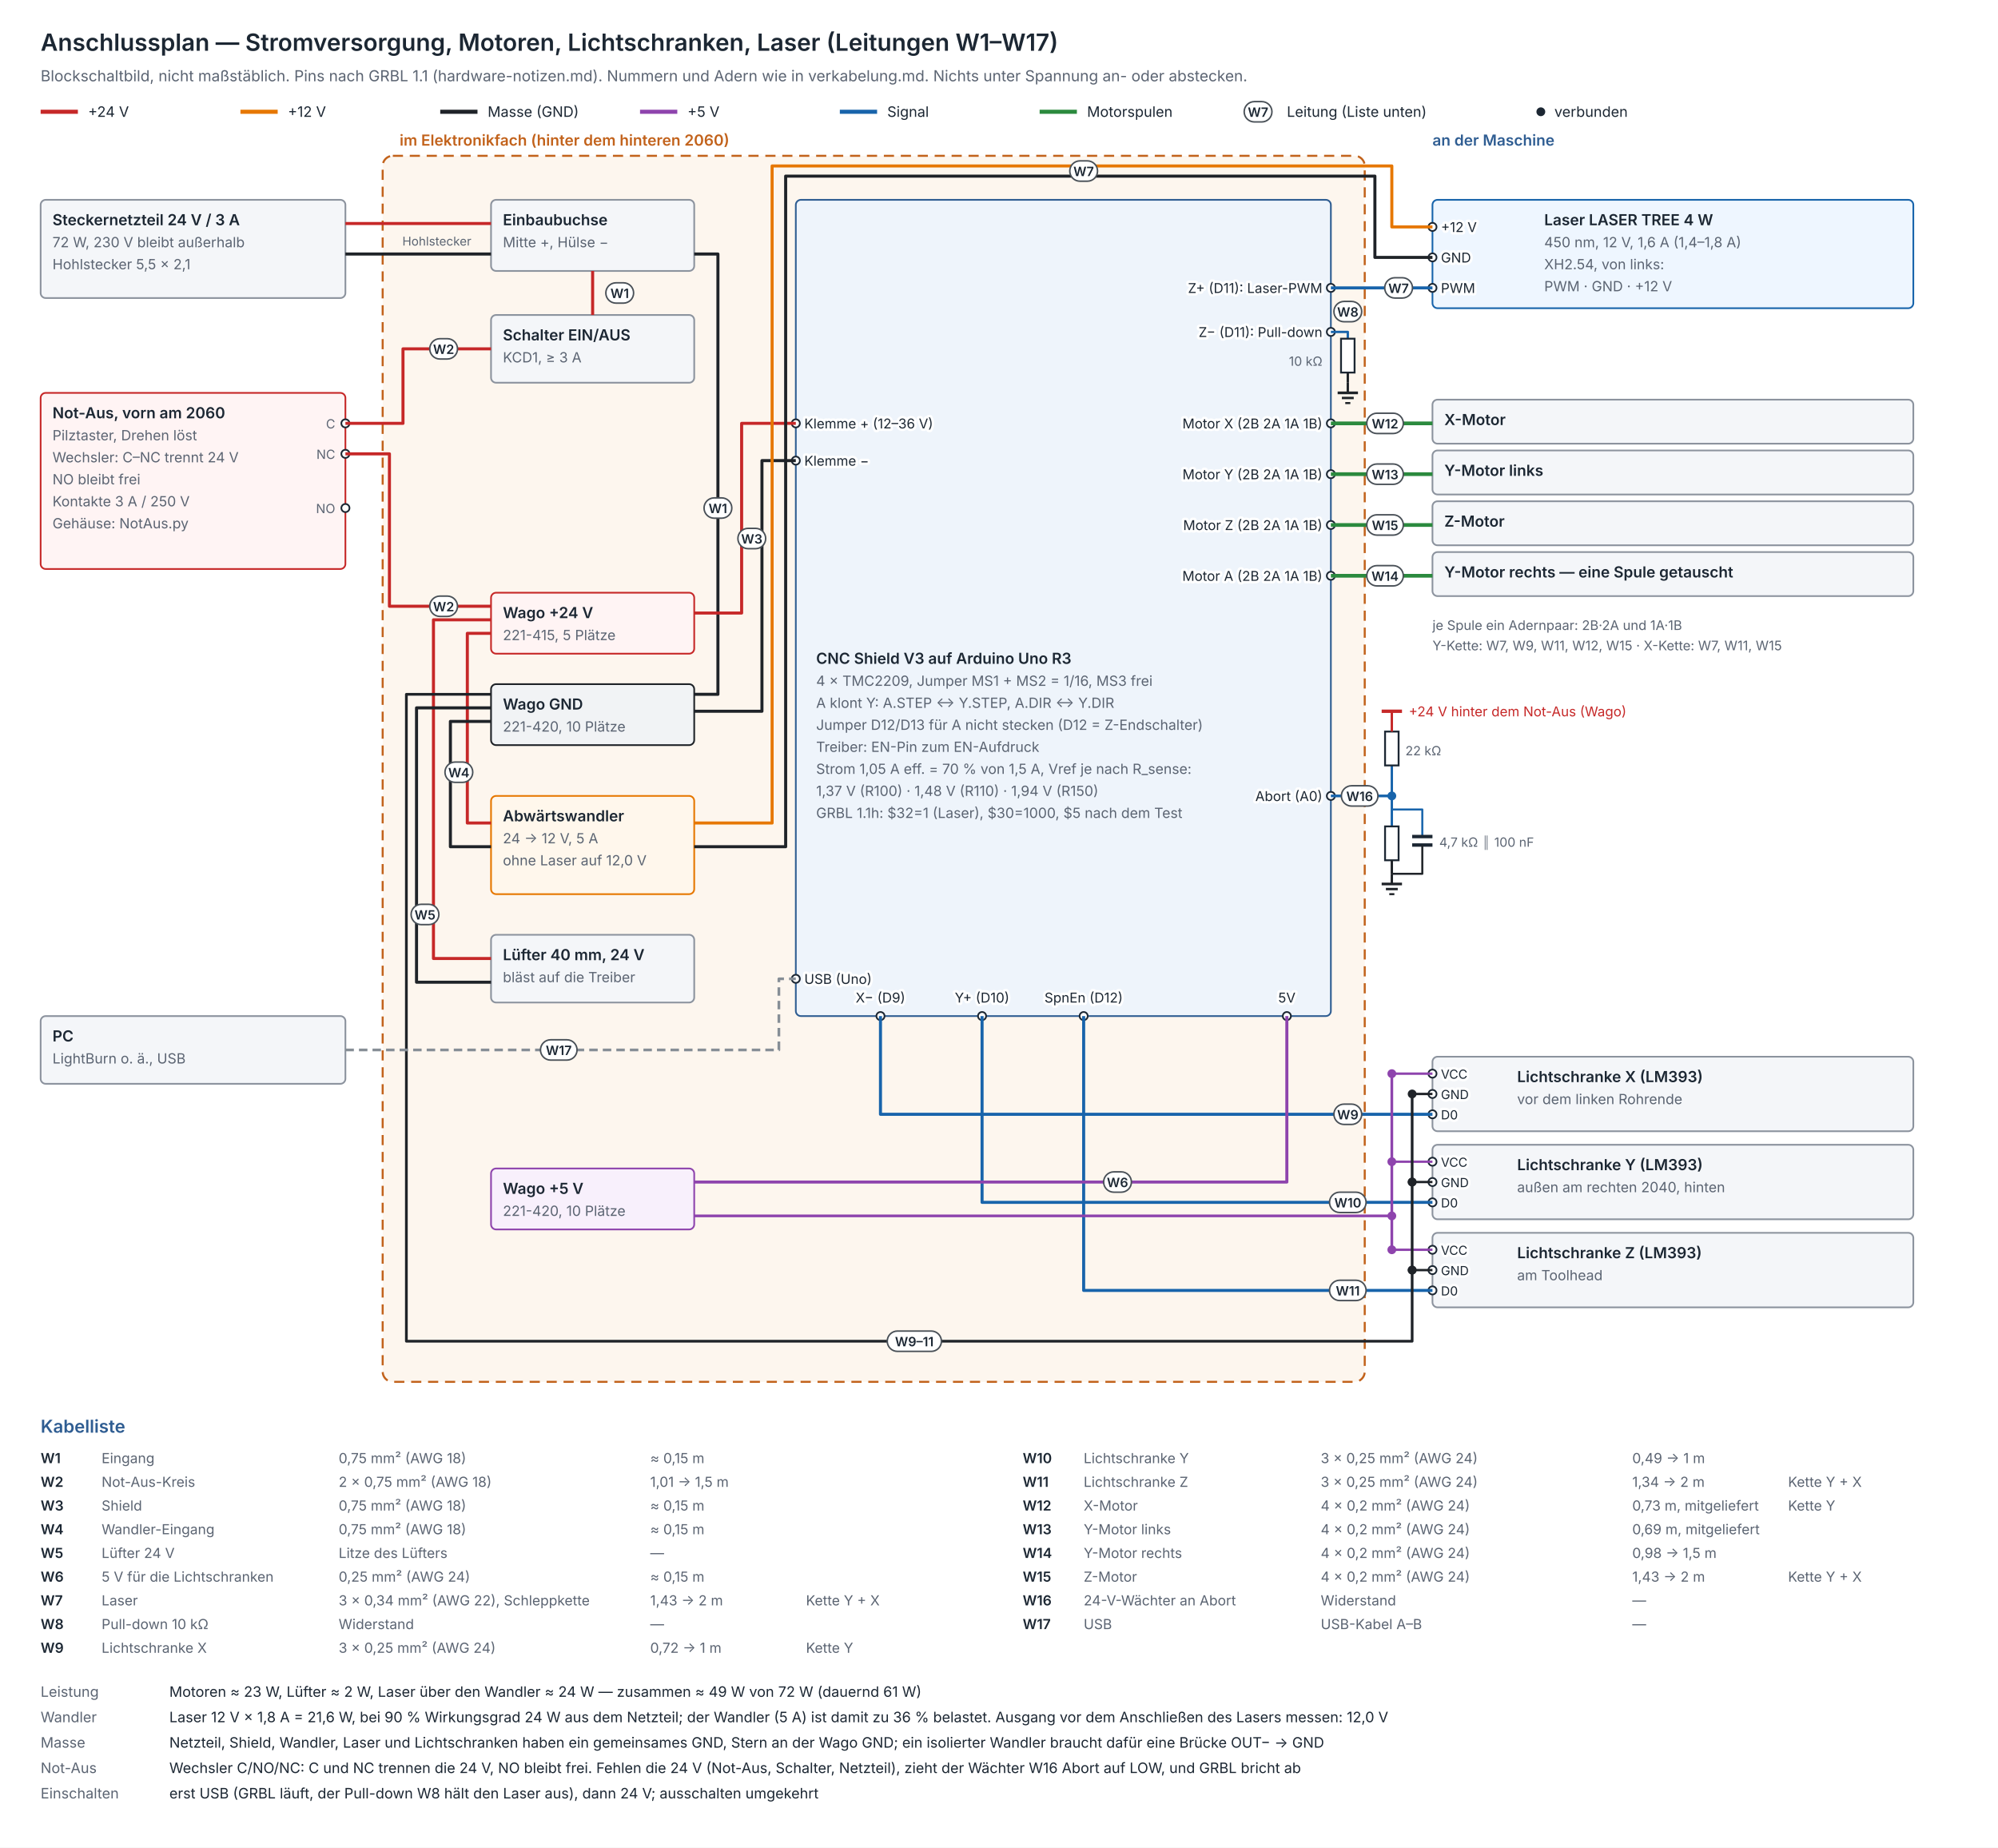
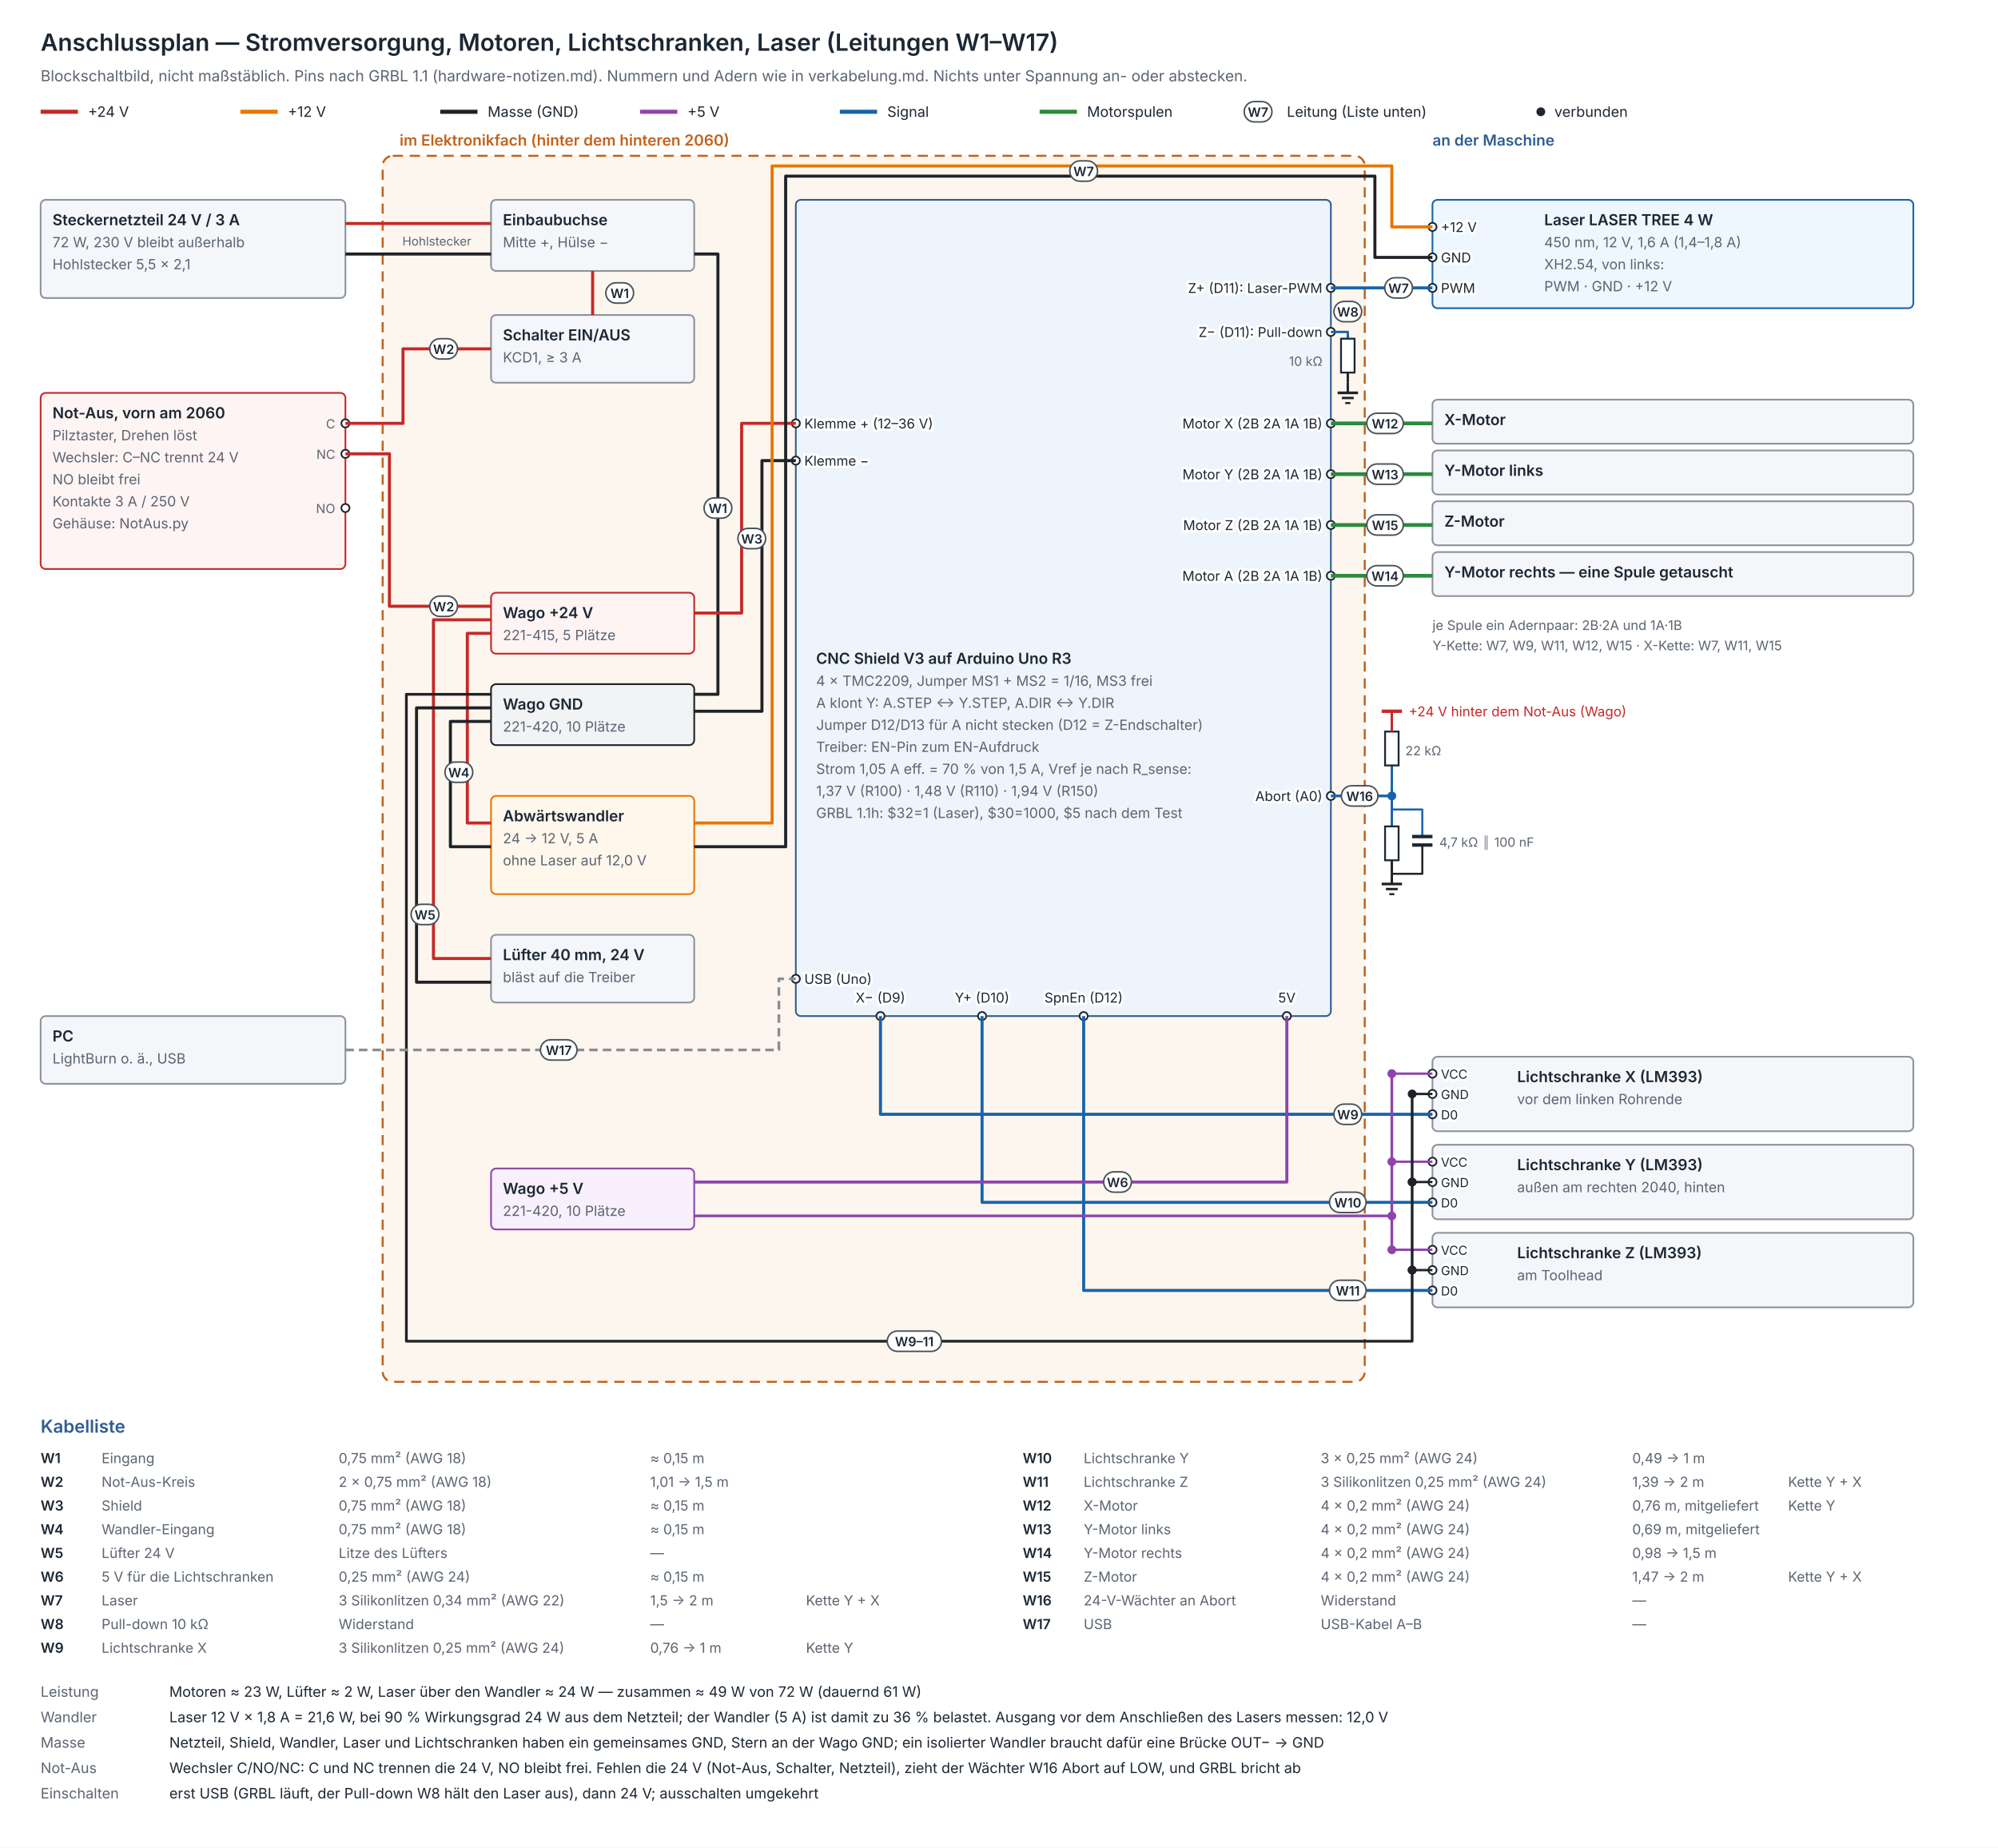
<svg xmlns="http://www.w3.org/2000/svg" width="1180" height="1091" viewBox="0 0 1180 1091" font-family="Inter, Helvetica, Arial, sans-serif">
  <rect width="1180" height="1091" fill="#ffffff" />
  <text x="24.0" y="30.0" font-size="14" fill="#1c2733" text-anchor="start" font-weight="600">Anschlussplan — Stromversorgung, Motoren, Lichtschranken, Laser (Leitungen W1–W17)</text>
  <text x="24.0" y="48.0" font-size="9" fill="#5b6472" text-anchor="start">Blockschaltbild, nicht maßstäblich. Pins nach GRBL 1.1 (hardware-notizen.md). Nummern und Adern wie in verkabelung.md. Nichts unter Spannung an- oder abstecken.</text>
  <polyline points="24.0,66.0 46.0,66.0" fill="none" stroke="#c62828" stroke-width="2.4" stroke-linejoin="round" />
  <text x="52.0" y="69.0" font-size="8.5" fill="#1c2733" text-anchor="start">+24 V</text>
  <polyline points="142.0,66.0 164.0,66.0" fill="none" stroke="#e67700" stroke-width="2.4" stroke-linejoin="round" />
  <text x="170.0" y="69.0" font-size="8.5" fill="#1c2733" text-anchor="start">+12 V</text>
  <polyline points="260.0,66.0 282.0,66.0" fill="none" stroke="#1f2328" stroke-width="2.4" stroke-linejoin="round" />
  <text x="288.0" y="69.0" font-size="8.5" fill="#1c2733" text-anchor="start">Masse (GND)</text>
  <polyline points="378.0,66.0 400.0,66.0" fill="none" stroke="#8e44ad" stroke-width="2.4" stroke-linejoin="round" />
  <text x="406.0" y="69.0" font-size="8.5" fill="#1c2733" text-anchor="start">+5 V</text>
  <polyline points="496.0,66.0 518.0,66.0" fill="none" stroke="#1864ab" stroke-width="2.4" stroke-linejoin="round" />
  <text x="524.0" y="69.0" font-size="8.5" fill="#1c2733" text-anchor="start">Signal</text>
  <polyline points="614.0,66.0 636.0,66.0" fill="none" stroke="#2b8a3e" stroke-width="2.4" stroke-linejoin="round" />
  <text x="642.0" y="69.0" font-size="8.5" fill="#1c2733" text-anchor="start">Motorspulen</text>
  <rect x="734.8" y="60.0" width="16.4" height="12" rx="6" fill="#ffffff" stroke="#495057" stroke-width="0.9" />
  <text x="743.0" y="69.0" font-size="7.6" fill="#1c2733" text-anchor="middle" font-weight="600">W7</text>
  <text x="760.0" y="69.0" font-size="8.5" fill="#1c2733" text-anchor="start">Leitung (Liste unten)</text>
  <circle cx="910.0" cy="66.0" r="2.6" fill="#1c2733" />
  <text x="918.0" y="69.0" font-size="8.5" fill="#1c2733" text-anchor="start">verbunden</text>
  <rect x="226" y="92" width="580" height="724" rx="6" fill="#fdf6ee" stroke="#c2621b" stroke-width="1.2" stroke-dasharray="6 4" />
  <text x="236.0" y="86.0" font-size="9" fill="#c2621b" text-anchor="start" font-weight="600">im Elektronikfach (hinter dem hinteren 2060)</text>
  <text x="846.0" y="86.0" font-size="9" fill="#2f5d92" text-anchor="start" font-weight="600">an der Maschine</text>
  <rect x="24.0" y="118.0" width="180.0" height="58.0" rx="3" fill="#f4f6f9" stroke="#8c939e" stroke-width="1" />
  <text x="31.0" y="133.0" font-size="9.0" fill="#1c2733" text-anchor="start" font-weight="600">Steckernetzteil 24 V / 3 A</text>
  <text x="31.0" y="146.0" font-size="8.3" fill="#5b6472" text-anchor="start">72 W, 230 V bleibt außerhalb</text>
  <text x="31.0" y="159.0" font-size="8.3" fill="#5b6472" text-anchor="start">Hohlstecker 5,5 × 2,1</text>
  <rect x="290.0" y="118.0" width="120.0" height="42.0" rx="3" fill="#f4f6f9" stroke="#8c939e" stroke-width="1" />
  <text x="297.0" y="133.0" font-size="9.0" fill="#1c2733" text-anchor="start" font-weight="600">Einbaubuchse</text>
  <text x="297.0" y="146.0" font-size="8.3" fill="#5b6472" text-anchor="start">Mitte +, Hülse −</text>
  <rect x="290.0" y="186.0" width="120.0" height="40.0" rx="3" fill="#f4f6f9" stroke="#8c939e" stroke-width="1" />
  <text x="297.0" y="201.0" font-size="9.0" fill="#1c2733" text-anchor="start" font-weight="600">Schalter EIN/AUS</text>
  <text x="297.0" y="214.0" font-size="8.3" fill="#5b6472" text-anchor="start">KCD1, ≥ 3 A</text>
  <rect x="24.0" y="232.0" width="180.0" height="104.0" rx="3" fill="#fff4f4" stroke="#c62828" stroke-width="1" />
  <text x="31.0" y="247.0" font-size="9.0" fill="#1c2733" text-anchor="start" font-weight="600">Not-Aus, vorn am 2060</text>
  <text x="31.0" y="260.0" font-size="8.3" fill="#5b6472" text-anchor="start">Pilztaster, Drehen löst</text>
  <text x="31.0" y="273.0" font-size="8.3" fill="#5b6472" text-anchor="start">Wechsler: C–NC trennt 24 V</text>
  <text x="31.0" y="286.0" font-size="8.3" fill="#5b6472" text-anchor="start">NO bleibt frei</text>
  <text x="31.0" y="299.0" font-size="8.3" fill="#5b6472" text-anchor="start">Kontakte 3 A / 250 V</text>
  <text x="31.0" y="312.0" font-size="8.3" fill="#5b6472" text-anchor="start">Gehäuse: NotAus.py</text>
  <circle cx="204.0" cy="250.0" r="2.4" fill="#ffffff" stroke="#1c2733" stroke-width="1" />
  <text x="198.0" y="253.0" font-size="7.5" fill="#5b6472" text-anchor="end">C</text>
  <circle cx="204.0" cy="268.0" r="2.4" fill="#ffffff" stroke="#1c2733" stroke-width="1" />
  <text x="198.0" y="271.0" font-size="7.5" fill="#5b6472" text-anchor="end">NC</text>
  <circle cx="204.0" cy="300.0" r="2.4" fill="#ffffff" stroke="#1c2733" stroke-width="1" />
  <text x="198.0" y="303.0" font-size="7.5" fill="#5b6472" text-anchor="end">NO</text>
  <polyline points="204.0,132.0 290.0,132.0" fill="none" stroke="#c62828" stroke-width="1.8" stroke-linejoin="round" />
  <polyline points="204.0,150.0 290.0,150.0" fill="none" stroke="#1f2328" stroke-width="1.8" stroke-linejoin="round" />
  <text x="258.0" y="145.0" font-size="7.2" fill="#5b6472" text-anchor="middle">Hohlstecker</text>
  <polyline points="350.0,160.0 350.0,186.0" fill="none" stroke="#c62828" stroke-width="1.8" stroke-linejoin="round" />
  <polyline points="410.0,150.0 424.0,150.0 424.0,410.0 410.0,410.0" fill="none" stroke="#1f2328" stroke-width="1.8" stroke-linejoin="round" />
  <rect x="357.8" y="167.0" width="16.4" height="12" rx="6" fill="#ffffff" stroke="#495057" stroke-width="0.9" />
  <text x="366.0" y="176.0" font-size="7.6" fill="#1c2733" text-anchor="middle" font-weight="600">W1</text>
  <rect x="415.8" y="294.0" width="16.4" height="12" rx="6" fill="#ffffff" stroke="#495057" stroke-width="0.9" />
  <text x="424.0" y="303.0" font-size="7.6" fill="#1c2733" text-anchor="middle" font-weight="600">W1</text>
  <polyline points="290.0,206.0 238.0,206.0 238.0,250.0 204.0,250.0" fill="none" stroke="#c62828" stroke-width="1.8" stroke-linejoin="round" />
  <polyline points="204.0,268.0 230.0,268.0 230.0,358.0 290.0,358.0" fill="none" stroke="#c62828" stroke-width="1.8" stroke-linejoin="round" />
  <rect x="253.8" y="200.0" width="16.4" height="12" rx="6" fill="#ffffff" stroke="#495057" stroke-width="0.9" />
  <text x="262.0" y="209.0" font-size="7.6" fill="#1c2733" text-anchor="middle" font-weight="600">W2</text>
  <rect x="253.8" y="352.0" width="16.4" height="12" rx="6" fill="#ffffff" stroke="#495057" stroke-width="0.9" />
  <text x="262.0" y="361.0" font-size="7.6" fill="#1c2733" text-anchor="middle" font-weight="600">W2</text>
  <rect x="290.0" y="350.0" width="120.0" height="36.0" rx="3" fill="#fff4f4" stroke="#c62828" stroke-width="1" />
  <text x="297.0" y="365.0" font-size="9.0" fill="#1c2733" text-anchor="start" font-weight="600">Wago +24 V</text>
  <text x="297.0" y="378.0" font-size="8.3" fill="#5b6472" text-anchor="start">221-415, 5 Plätze</text>
  <rect x="290.0" y="404.0" width="120.0" height="36.0" rx="3" fill="#f1f3f5" stroke="#1f2328" stroke-width="1" />
  <text x="297.0" y="419.0" font-size="9.0" fill="#1c2733" text-anchor="start" font-weight="600">Wago GND</text>
  <text x="297.0" y="432.0" font-size="8.3" fill="#5b6472" text-anchor="start">221-420, 10 Plätze</text>
  <rect x="290.0" y="470.0" width="120.0" height="58.0" rx="3" fill="#fff7ec" stroke="#e67700" stroke-width="1" />
  <text x="297.0" y="485.0" font-size="9.0" fill="#1c2733" text-anchor="start" font-weight="600">Abwärtswandler</text>
  <text x="297.0" y="498.0" font-size="8.3" fill="#5b6472" text-anchor="start">24 → 12 V, 5 A</text>
  <text x="297.0" y="511.0" font-size="8.3" fill="#5b6472" text-anchor="start">ohne Laser auf 12,0 V</text>
  <rect x="290.0" y="552.0" width="120.0" height="40.0" rx="3" fill="#f4f6f9" stroke="#8c939e" stroke-width="1" />
  <text x="297.0" y="567.0" font-size="9.0" fill="#1c2733" text-anchor="start" font-weight="600">Lüfter 40 mm, 24 V</text>
  <text x="297.0" y="580.0" font-size="8.3" fill="#5b6472" text-anchor="start">bläst auf die Treiber</text>
  <rect x="290.0" y="690.0" width="120.0" height="36.0" rx="3" fill="#f8f0fc" stroke="#8e44ad" stroke-width="1" />
  <text x="297.0" y="705.0" font-size="9.0" fill="#1c2733" text-anchor="start" font-weight="600">Wago +5 V</text>
  <text x="297.0" y="718.0" font-size="8.3" fill="#5b6472" text-anchor="start">221-420, 10 Plätze</text>
  <polyline points="290.0,374.0 276.0,374.0 276.0,486.0 290.0,486.0" fill="none" stroke="#c62828" stroke-width="1.8" stroke-linejoin="round" />
  <polyline points="290.0,426.0 266.0,426.0 266.0,500.0 290.0,500.0" fill="none" stroke="#1f2328" stroke-width="1.8" stroke-linejoin="round" />
  <polyline points="290.0,366.0 256.0,366.0 256.0,566.0 290.0,566.0" fill="none" stroke="#c62828" stroke-width="1.8" stroke-linejoin="round" />
  <polyline points="290.0,418.0 246.0,418.0 246.0,580.0 290.0,580.0" fill="none" stroke="#1f2328" stroke-width="1.8" stroke-linejoin="round" />
  <rect x="262.8" y="450.0" width="16.4" height="12" rx="6" fill="#ffffff" stroke="#495057" stroke-width="0.9" />
  <text x="271.0" y="459.0" font-size="7.6" fill="#1c2733" text-anchor="middle" font-weight="600">W4</text>
  <rect x="242.8" y="534.0" width="16.4" height="12" rx="6" fill="#ffffff" stroke="#495057" stroke-width="0.9" />
  <text x="251.0" y="543.0" font-size="7.6" fill="#1c2733" text-anchor="middle" font-weight="600">W5</text>
  <rect x="470.0" y="118.0" width="316.0" height="482.0" rx="3" fill="#eef4fb" stroke="#2f5d92" stroke-width="1" />
  <text x="482.0" y="392.0" font-size="9.0" fill="#1c2733" text-anchor="start" font-weight="600">CNC Shield V3 auf Arduino Uno R3</text>
  <text x="482.0" y="405.0" font-size="8.3" fill="#5b6472" text-anchor="start">4 × TMC2209, Jumper MS1 + MS2 = 1/16, MS3 frei</text>
  <text x="482.0" y="418.0" font-size="8.3" fill="#5b6472" text-anchor="start">A klont Y: A.STEP ↔ Y.STEP, A.DIR ↔ Y.DIR</text>
  <text x="482.0" y="431.0" font-size="8.3" fill="#5b6472" text-anchor="start">Jumper D12/D13 für A nicht stecken (D12 = Z-Endschalter)</text>
  <text x="482.0" y="444.0" font-size="8.3" fill="#5b6472" text-anchor="start">Treiber: EN-Pin zum EN-Aufdruck</text>
  <text x="482.0" y="457.0" font-size="8.3" fill="#5b6472" text-anchor="start">Strom 1,05 A eff. = 70 % von 1,5 A, Vref je nach R_sense:</text>
  <text x="482.0" y="470.0" font-size="8.3" fill="#5b6472" text-anchor="start">1,37 V (R100) · 1,48 V (R110) · 1,94 V (R150)</text>
  <text x="482.0" y="483.0" font-size="8.3" fill="#5b6472" text-anchor="start">GRBL 1.1h: $32=1 (Laser), $30=1000, $5 nach dem Test</text>
  <circle cx="470.0" cy="250.0" r="2.4" fill="#ffffff" stroke="#1c2733" stroke-width="1" />
  <text x="475.0" y="253.0" font-size="8.0" fill="#1c2733" text-anchor="start" stroke="#ffffff" stroke-width="3" stroke-linejoin="round" paint-order="stroke">Klemme + (12–36 V)</text>
  <circle cx="470.0" cy="272.0" r="2.4" fill="#ffffff" stroke="#1c2733" stroke-width="1" />
  <text x="475.0" y="275.0" font-size="8.0" fill="#1c2733" text-anchor="start" stroke="#ffffff" stroke-width="3" stroke-linejoin="round" paint-order="stroke">Klemme −</text>
  <polyline points="410.0,362.0 438.0,362.0 438.0,250.0 470.0,250.0" fill="none" stroke="#c62828" stroke-width="1.8" stroke-linejoin="round" />
  <polyline points="410.0,420.0 450.0,420.0 450.0,272.0 470.0,272.0" fill="none" stroke="#1f2328" stroke-width="1.8" stroke-linejoin="round" />
  <rect x="435.8" y="312.0" width="16.4" height="12" rx="6" fill="#ffffff" stroke="#495057" stroke-width="0.9" />
  <text x="444.0" y="321.0" font-size="7.6" fill="#1c2733" text-anchor="middle" font-weight="600">W3</text>
  <circle cx="470.0" cy="578.0" r="2.4" fill="#ffffff" stroke="#1c2733" stroke-width="1" />
  <text x="475.0" y="581.0" font-size="8.0" fill="#1c2733" text-anchor="start" stroke="#ffffff" stroke-width="3" stroke-linejoin="round" paint-order="stroke">USB (Uno)</text>
  <circle cx="786.0" cy="170.0" r="2.4" fill="#ffffff" stroke="#1c2733" stroke-width="1" />
  <text x="781.0" y="173.0" font-size="8.0" fill="#1c2733" text-anchor="end" stroke="#ffffff" stroke-width="3" stroke-linejoin="round" paint-order="stroke">Z+ (D11): Laser-PWM</text>
  <circle cx="786.0" cy="196.0" r="2.4" fill="#ffffff" stroke="#1c2733" stroke-width="1" />
  <text x="781.0" y="199.0" font-size="8.0" fill="#1c2733" text-anchor="end" stroke="#ffffff" stroke-width="3" stroke-linejoin="round" paint-order="stroke">Z− (D11): Pull-down</text>
  <circle cx="786.0" cy="250.0" r="2.4" fill="#ffffff" stroke="#1c2733" stroke-width="1" />
  <text x="781.0" y="253.0" font-size="8.0" fill="#1c2733" text-anchor="end" stroke="#ffffff" stroke-width="3" stroke-linejoin="round" paint-order="stroke">Motor X (2B 2A 1A 1B)</text>
  <circle cx="786.0" cy="280.0" r="2.4" fill="#ffffff" stroke="#1c2733" stroke-width="1" />
  <text x="781.0" y="283.0" font-size="8.0" fill="#1c2733" text-anchor="end" stroke="#ffffff" stroke-width="3" stroke-linejoin="round" paint-order="stroke">Motor Y (2B 2A 1A 1B)</text>
  <circle cx="786.0" cy="310.0" r="2.4" fill="#ffffff" stroke="#1c2733" stroke-width="1" />
  <text x="781.0" y="313.0" font-size="8.0" fill="#1c2733" text-anchor="end" stroke="#ffffff" stroke-width="3" stroke-linejoin="round" paint-order="stroke">Motor Z (2B 2A 1A 1B)</text>
  <circle cx="786.0" cy="340.0" r="2.4" fill="#ffffff" stroke="#1c2733" stroke-width="1" />
  <text x="781.0" y="343.0" font-size="8.0" fill="#1c2733" text-anchor="end" stroke="#ffffff" stroke-width="3" stroke-linejoin="round" paint-order="stroke">Motor A (2B 2A 1A 1B)</text>
  <circle cx="520.0" cy="600.0" r="2.4" fill="#ffffff" stroke="#1c2733" stroke-width="1" />
  <text x="520.0" y="592.0" font-size="8.0" fill="#1c2733" text-anchor="middle" stroke="#ffffff" stroke-width="3" stroke-linejoin="round" paint-order="stroke">X− (D9)</text>
  <circle cx="580.0" cy="600.0" r="2.4" fill="#ffffff" stroke="#1c2733" stroke-width="1" />
  <text x="580.0" y="592.0" font-size="8.0" fill="#1c2733" text-anchor="middle" stroke="#ffffff" stroke-width="3" stroke-linejoin="round" paint-order="stroke">Y+ (D10)</text>
  <circle cx="640.0" cy="600.0" r="2.4" fill="#ffffff" stroke="#1c2733" stroke-width="1" />
  <text x="640.0" y="592.0" font-size="8.0" fill="#1c2733" text-anchor="middle" stroke="#ffffff" stroke-width="3" stroke-linejoin="round" paint-order="stroke">SpnEn (D12)</text>
  <circle cx="760.0" cy="600.0" r="2.4" fill="#ffffff" stroke="#1c2733" stroke-width="1" />
  <text x="760.0" y="592.0" font-size="8.0" fill="#1c2733" text-anchor="middle" stroke="#ffffff" stroke-width="3" stroke-linejoin="round" paint-order="stroke">5V</text>
  <rect x="846.0" y="118.0" width="284.0" height="64.0" rx="3" fill="#eef6ff" stroke="#1864ab" stroke-width="1" />
  <text x="912.0" y="133.0" font-size="9.0" fill="#1c2733" text-anchor="start" font-weight="600">Laser LASER TREE 4 W</text>
  <text x="912.0" y="146.0" font-size="8.3" fill="#5b6472" text-anchor="start">450 nm, 12 V, 1,6 A (1,4–1,8 A)</text>
  <text x="912.0" y="159.0" font-size="8.3" fill="#5b6472" text-anchor="start">XH2.54, von links:</text>
  <text x="912.0" y="172.0" font-size="8.3" fill="#5b6472" text-anchor="start">PWM · GND · +12 V</text>
  <circle cx="846.0" cy="134.0" r="2.4" fill="#ffffff" stroke="#1c2733" stroke-width="1" />
  <text x="851.0" y="137.0" font-size="8.0" fill="#1c2733" text-anchor="start" stroke="#ffffff" stroke-width="3" stroke-linejoin="round" paint-order="stroke">+12 V</text>
  <circle cx="846.0" cy="152.0" r="2.4" fill="#ffffff" stroke="#1c2733" stroke-width="1" />
  <text x="851.0" y="155.0" font-size="8.0" fill="#1c2733" text-anchor="start" stroke="#ffffff" stroke-width="3" stroke-linejoin="round" paint-order="stroke">GND</text>
  <circle cx="846.0" cy="170.0" r="2.4" fill="#ffffff" stroke="#1c2733" stroke-width="1" />
  <text x="851.0" y="173.0" font-size="8.0" fill="#1c2733" text-anchor="start" stroke="#ffffff" stroke-width="3" stroke-linejoin="round" paint-order="stroke">PWM</text>
  <polyline points="410.0,486.0 456.0,486.0 456.0,98.0 822.0,98.0 822.0,134.0 846.0,134.0" fill="none" stroke="#e67700" stroke-width="1.8" stroke-linejoin="round" />
  <polyline points="410.0,500.0 464.0,500.0 464.0,104.0 812.0,104.0 812.0,152.0 846.0,152.0" fill="none" stroke="#1f2328" stroke-width="1.8" stroke-linejoin="round" />
  <polyline points="786.0,170.0 846.0,170.0" fill="none" stroke="#1864ab" stroke-width="1.8" stroke-linejoin="round" />
  <rect x="631.8" y="95.0" width="16.4" height="12" rx="6" fill="#ffffff" stroke="#495057" stroke-width="0.9" />
  <text x="640.0" y="104.0" font-size="7.6" fill="#1c2733" text-anchor="middle" font-weight="600">W7</text>
  <rect x="817.8" y="164.0" width="16.4" height="12" rx="6" fill="#ffffff" stroke="#495057" stroke-width="0.9" />
  <text x="826.0" y="173.0" font-size="7.6" fill="#1c2733" text-anchor="middle" font-weight="600">W7</text>
  <polyline points="786.0,196.0 796.0,196.0 796.0,200.0" fill="none" stroke="#1864ab" stroke-width="1.4" stroke-linejoin="round" />
  <rect x="792" y="200" width="8" height="20" fill="#ffffff" stroke="#1c2733" stroke-width="1.1" />
  <polyline points="796.0,220.0 796.0,226.0" fill="none" stroke="#1f2328" stroke-width="1.4" stroke-linejoin="round" />
  <polyline points="796.0,226.0 796.0,232.0" fill="none" stroke="#1f2328" stroke-width="1.4" stroke-linejoin="round" />
  <polyline points="790.0,232.0 802.0,232.0" fill="none" stroke="#1f2328" stroke-width="1.6" stroke-linejoin="round" />
  <polyline points="792.5,235.0 799.5,235.0" fill="none" stroke="#1f2328" stroke-width="1.4" stroke-linejoin="round" />
  <polyline points="794.5,238.0 797.5,238.0" fill="none" stroke="#1f2328" stroke-width="1.2" stroke-linejoin="round" />
  <text x="781.0" y="216.0" font-size="7.5" fill="#5b6472" text-anchor="end">10 kΩ</text>
  <rect x="787.8" y="178.0" width="16.4" height="12" rx="6" fill="#ffffff" stroke="#495057" stroke-width="0.9" />
  <text x="796.0" y="187.0" font-size="7.6" fill="#1c2733" text-anchor="middle" font-weight="600">W8</text>
  <rect x="846.0" y="236.0" width="284.0" height="26.0" rx="3" fill="#f4f6f9" stroke="#8c939e" stroke-width="1" />
  <text x="853.0" y="251.0" font-size="9.0" fill="#1c2733" text-anchor="start" font-weight="600">X-Motor</text>
  <polyline points="786.0,250.0 846.0,250.0" fill="none" stroke="#2b8a3e" stroke-width="2.2" stroke-linejoin="round" />
  <rect x="807.2" y="244.0" width="21.6" height="12" rx="6" fill="#ffffff" stroke="#495057" stroke-width="0.9" />
  <text x="818.0" y="253.0" font-size="7.6" fill="#1c2733" text-anchor="middle" font-weight="600">W12</text>
  <rect x="846.0" y="266.0" width="284.0" height="26.0" rx="3" fill="#f4f6f9" stroke="#8c939e" stroke-width="1" />
  <text x="853.0" y="281.0" font-size="9.0" fill="#1c2733" text-anchor="start" font-weight="600">Y-Motor links</text>
  <polyline points="786.0,280.0 846.0,280.0" fill="none" stroke="#2b8a3e" stroke-width="2.2" stroke-linejoin="round" />
  <rect x="807.2" y="274.0" width="21.6" height="12" rx="6" fill="#ffffff" stroke="#495057" stroke-width="0.9" />
  <text x="818.0" y="283.0" font-size="7.6" fill="#1c2733" text-anchor="middle" font-weight="600">W13</text>
  <rect x="846.0" y="296.0" width="284.0" height="26.0" rx="3" fill="#f4f6f9" stroke="#8c939e" stroke-width="1" />
  <text x="853.0" y="311.0" font-size="9.0" fill="#1c2733" text-anchor="start" font-weight="600">Z-Motor</text>
  <polyline points="786.0,310.0 846.0,310.0" fill="none" stroke="#2b8a3e" stroke-width="2.2" stroke-linejoin="round" />
  <rect x="807.2" y="304.0" width="21.6" height="12" rx="6" fill="#ffffff" stroke="#495057" stroke-width="0.9" />
  <text x="818.0" y="313.0" font-size="7.6" fill="#1c2733" text-anchor="middle" font-weight="600">W15</text>
  <rect x="846.0" y="326.0" width="284.0" height="26.0" rx="3" fill="#f4f6f9" stroke="#8c939e" stroke-width="1" />
  <text x="853.0" y="341.0" font-size="9.0" fill="#1c2733" text-anchor="start" font-weight="600">Y-Motor rechts — eine Spule getauscht</text>
  <polyline points="786.0,340.0 846.0,340.0" fill="none" stroke="#2b8a3e" stroke-width="2.2" stroke-linejoin="round" />
  <rect x="807.2" y="334.0" width="21.6" height="12" rx="6" fill="#ffffff" stroke="#495057" stroke-width="0.9" />
  <text x="818.0" y="343.0" font-size="7.6" fill="#1c2733" text-anchor="middle" font-weight="600">W14</text>
  <text x="846.0" y="372.0" font-size="7.8" fill="#5b6472" text-anchor="start">je Spule ein Adernpaar: 2B·2A und 1A·1B</text>
  <text x="846.0" y="384.0" font-size="7.8" fill="#5b6472" text-anchor="start">Y-Kette: W7, W9, W11, W12, W15 · X-Kette: W7, W11, W15</text>
  <rect x="846.0" y="624.0" width="284.0" height="44.0" rx="3" fill="#f4f6f9" stroke="#8c939e" stroke-width="1" />
  <text x="896.0" y="639.0" font-size="9.0" fill="#1c2733" text-anchor="start" font-weight="600">Lichtschranke X (LM393)</text>
  <text x="896.0" y="652.0" font-size="8.3" fill="#5b6472" text-anchor="start">vor dem linken Rohrende</text>
  <circle cx="846.0" cy="634.0" r="2.4" fill="#ffffff" stroke="#1c2733" stroke-width="1" />
  <text x="851.0" y="637.0" font-size="7.4" fill="#1c2733" text-anchor="start" stroke="#ffffff" stroke-width="3" stroke-linejoin="round" paint-order="stroke">VCC</text>
  <circle cx="846.0" cy="646.0" r="2.4" fill="#ffffff" stroke="#1c2733" stroke-width="1" />
  <text x="851.0" y="649.0" font-size="7.4" fill="#1c2733" text-anchor="start" stroke="#ffffff" stroke-width="3" stroke-linejoin="round" paint-order="stroke">GND</text>
  <circle cx="846.0" cy="658.0" r="2.4" fill="#ffffff" stroke="#1c2733" stroke-width="1" />
  <text x="851.0" y="661.0" font-size="7.4" fill="#1c2733" text-anchor="start" stroke="#ffffff" stroke-width="3" stroke-linejoin="round" paint-order="stroke">D0</text>
  <polyline points="520.0,600.0 520.0,658.0 846.0,658.0" fill="none" stroke="#1864ab" stroke-width="1.8" stroke-linejoin="round" />
  <polyline points="822.0,634.0 846.0,634.0" fill="none" stroke="#8e44ad" stroke-width="1.4" stroke-linejoin="round" />
  <polyline points="834.0,646.0 846.0,646.0" fill="none" stroke="#1f2328" stroke-width="1.4" stroke-linejoin="round" />
  <circle cx="822.0" cy="634.0" r="2.6" fill="#8e44ad" />
  <circle cx="834.0" cy="646.0" r="2.6" fill="#1f2328" />
  <rect x="787.8" y="652.0" width="16.4" height="12" rx="6" fill="#ffffff" stroke="#495057" stroke-width="0.9" />
  <text x="796.0" y="661.0" font-size="7.6" fill="#1c2733" text-anchor="middle" font-weight="600">W9</text>
  <rect x="846.0" y="676.0" width="284.0" height="44.0" rx="3" fill="#f4f6f9" stroke="#8c939e" stroke-width="1" />
  <text x="896.0" y="691.0" font-size="9.0" fill="#1c2733" text-anchor="start" font-weight="600">Lichtschranke Y (LM393)</text>
  <text x="896.0" y="704.0" font-size="8.3" fill="#5b6472" text-anchor="start">außen am rechten 2040, hinten</text>
  <circle cx="846.0" cy="686.0" r="2.4" fill="#ffffff" stroke="#1c2733" stroke-width="1" />
  <text x="851.0" y="689.0" font-size="7.4" fill="#1c2733" text-anchor="start" stroke="#ffffff" stroke-width="3" stroke-linejoin="round" paint-order="stroke">VCC</text>
  <circle cx="846.0" cy="698.0" r="2.4" fill="#ffffff" stroke="#1c2733" stroke-width="1" />
  <text x="851.0" y="701.0" font-size="7.4" fill="#1c2733" text-anchor="start" stroke="#ffffff" stroke-width="3" stroke-linejoin="round" paint-order="stroke">GND</text>
  <circle cx="846.0" cy="710.0" r="2.4" fill="#ffffff" stroke="#1c2733" stroke-width="1" />
  <text x="851.0" y="713.0" font-size="7.4" fill="#1c2733" text-anchor="start" stroke="#ffffff" stroke-width="3" stroke-linejoin="round" paint-order="stroke">D0</text>
  <polyline points="580.0,600.0 580.0,710.0 846.0,710.0" fill="none" stroke="#1864ab" stroke-width="1.8" stroke-linejoin="round" />
  <polyline points="822.0,686.0 846.0,686.0" fill="none" stroke="#8e44ad" stroke-width="1.4" stroke-linejoin="round" />
  <polyline points="834.0,698.0 846.0,698.0" fill="none" stroke="#1f2328" stroke-width="1.4" stroke-linejoin="round" />
  <circle cx="822.0" cy="686.0" r="2.6" fill="#8e44ad" />
  <circle cx="834.0" cy="698.0" r="2.6" fill="#1f2328" />
  <rect x="785.2" y="704.0" width="21.6" height="12" rx="6" fill="#ffffff" stroke="#495057" stroke-width="0.9" />
  <text x="796.0" y="713.0" font-size="7.6" fill="#1c2733" text-anchor="middle" font-weight="600">W10</text>
  <rect x="846.0" y="728.0" width="284.0" height="44.0" rx="3" fill="#f4f6f9" stroke="#8c939e" stroke-width="1" />
  <text x="896.0" y="743.0" font-size="9.0" fill="#1c2733" text-anchor="start" font-weight="600">Lichtschranke Z (LM393)</text>
  <text x="896.0" y="756.0" font-size="8.3" fill="#5b6472" text-anchor="start">am Toolhead</text>
  <circle cx="846.0" cy="738.0" r="2.4" fill="#ffffff" stroke="#1c2733" stroke-width="1" />
  <text x="851.0" y="741.0" font-size="7.4" fill="#1c2733" text-anchor="start" stroke="#ffffff" stroke-width="3" stroke-linejoin="round" paint-order="stroke">VCC</text>
  <circle cx="846.0" cy="750.0" r="2.4" fill="#ffffff" stroke="#1c2733" stroke-width="1" />
  <text x="851.0" y="753.0" font-size="7.4" fill="#1c2733" text-anchor="start" stroke="#ffffff" stroke-width="3" stroke-linejoin="round" paint-order="stroke">GND</text>
  <circle cx="846.0" cy="762.0" r="2.4" fill="#ffffff" stroke="#1c2733" stroke-width="1" />
  <text x="851.0" y="765.0" font-size="7.4" fill="#1c2733" text-anchor="start" stroke="#ffffff" stroke-width="3" stroke-linejoin="round" paint-order="stroke">D0</text>
  <polyline points="640.0,600.0 640.0,762.0 846.0,762.0" fill="none" stroke="#1864ab" stroke-width="1.8" stroke-linejoin="round" />
  <polyline points="822.0,738.0 846.0,738.0" fill="none" stroke="#8e44ad" stroke-width="1.4" stroke-linejoin="round" />
  <polyline points="834.0,750.0 846.0,750.0" fill="none" stroke="#1f2328" stroke-width="1.4" stroke-linejoin="round" />
  <circle cx="822.0" cy="738.0" r="2.6" fill="#8e44ad" />
  <circle cx="834.0" cy="750.0" r="2.6" fill="#1f2328" />
  <rect x="785.2" y="756.0" width="21.6" height="12" rx="6" fill="#ffffff" stroke="#495057" stroke-width="0.9" />
  <text x="796.0" y="765.0" font-size="7.6" fill="#1c2733" text-anchor="middle" font-weight="600">W11</text>
  <polyline points="760.0,600.0 760.0,698.0 410.0,698.0" fill="none" stroke="#8e44ad" stroke-width="1.8" stroke-linejoin="round" />
  <polyline points="410.0,718.0 822.0,718.0" fill="none" stroke="#8e44ad" stroke-width="1.6" stroke-linejoin="round" />
  <polyline points="822.0,634.0 822.0,738.0" fill="none" stroke="#8e44ad" stroke-width="1.6" stroke-linejoin="round" />
  <circle cx="822.0" cy="718.0" r="2.6" fill="#8e44ad" />
  <rect x="651.8" y="692.0" width="16.4" height="12" rx="6" fill="#ffffff" stroke="#495057" stroke-width="0.9" />
  <text x="660.0" y="701.0" font-size="7.6" fill="#1c2733" text-anchor="middle" font-weight="600">W6</text>
  <polyline points="290.0,410.0 240.0,410.0 240.0,792.0 834.0,792.0 834.0,646.0" fill="none" stroke="#1f2328" stroke-width="1.6" stroke-linejoin="round" />
  <circle cx="834.0" cy="750.0" r="2.6" fill="#1f2328" />
  <circle cx="834.0" cy="698.0" r="2.6" fill="#1f2328" />
  <rect x="524.0" y="786.0" width="32.0" height="12" rx="6" fill="#ffffff" stroke="#495057" stroke-width="0.9" />
  <text x="540.0" y="795.0" font-size="7.6" fill="#1c2733" text-anchor="middle" font-weight="600">W9–11</text>
  <circle cx="786.0" cy="470.0" r="2.4" fill="#ffffff" stroke="#1c2733" stroke-width="1" />
  <text x="781.0" y="473.0" font-size="8.0" fill="#1c2733" text-anchor="end" stroke="#ffffff" stroke-width="3" stroke-linejoin="round" paint-order="stroke">Abort (A0)</text>
  <polyline points="786.0,470.0 822.0,470.0" fill="none" stroke="#1864ab" stroke-width="1.6" stroke-linejoin="round" />
  <circle cx="822.0" cy="470.0" r="2.6" fill="#1864ab" />
  <polyline points="822.0,470.0 822.0,452.0" fill="none" stroke="#1864ab" stroke-width="1.4" stroke-linejoin="round" />
  <rect x="818.0" y="432" width="8" height="20" fill="#ffffff" stroke="#1c2733" stroke-width="1.1" />
  <polyline points="822.0,432.0 822.0,420.0" fill="none" stroke="#c62828" stroke-width="1.4" stroke-linejoin="round" />
  <polyline points="816.0,420.0 828.0,420.0" fill="none" stroke="#c62828" stroke-width="2.0" stroke-linejoin="round" />
  <text x="832.0" y="423.0" font-size="8.0" fill="#c62828" text-anchor="start">+24 V hinter dem Not-Aus (Wago)</text>
  <text x="830.0" y="446.0" font-size="7.5" fill="#5b6472" text-anchor="start">22 kΩ</text>
  <polyline points="822.0,470.0 822.0,488.0" fill="none" stroke="#1864ab" stroke-width="1.4" stroke-linejoin="round" />
  <rect x="818.0" y="488" width="8" height="20" fill="#ffffff" stroke="#1c2733" stroke-width="1.1" />
  <polyline points="822.0,508.0 822.0,516.0" fill="none" stroke="#1f2328" stroke-width="1.4" stroke-linejoin="round" />
  <polyline points="822.0,478.0 840.0,478.0 840.0,494.0" fill="none" stroke="#1864ab" stroke-width="1.2" stroke-linejoin="round" />
  <polyline points="834.0,494.0 846.0,494.0" fill="none" stroke="#1c2733" stroke-width="2.0" stroke-linejoin="round" />
  <polyline points="834.0,499.0 846.0,499.0" fill="none" stroke="#1c2733" stroke-width="2.0" stroke-linejoin="round" />
  <polyline points="840.0,499.0 840.0,516.0 822.0,516.0" fill="none" stroke="#1f2328" stroke-width="1.2" stroke-linejoin="round" />
  <text x="850.0" y="500.0" font-size="7.5" fill="#5b6472" text-anchor="start">4,7 kΩ ∥ 100 nF</text>
  <polyline points="822.0,516.0 822.0,522.0" fill="none" stroke="#1f2328" stroke-width="1.4" stroke-linejoin="round" />
  <polyline points="816.0,522.0 828.0,522.0" fill="none" stroke="#1f2328" stroke-width="1.6" stroke-linejoin="round" />
  <polyline points="818.5,525.0 825.5,525.0" fill="none" stroke="#1f2328" stroke-width="1.4" stroke-linejoin="round" />
  <polyline points="820.5,528.0 823.5,528.0" fill="none" stroke="#1f2328" stroke-width="1.2" stroke-linejoin="round" />
  <rect x="792.2" y="464.0" width="21.6" height="12" rx="6" fill="#ffffff" stroke="#495057" stroke-width="0.9" />
  <text x="803.0" y="473.0" font-size="7.6" fill="#1c2733" text-anchor="middle" font-weight="600">W16</text>
  <rect x="24.0" y="600.0" width="180.0" height="40.0" rx="3" fill="#f4f6f9" stroke="#8c939e" stroke-width="1" />
  <text x="31.0" y="615.0" font-size="9.0" fill="#1c2733" text-anchor="start" font-weight="600">PC</text>
  <text x="31.0" y="628.0" font-size="8.3" fill="#5b6472" text-anchor="start">LightBurn o. ä., USB</text>
  <polyline points="204.0,620.0 460.0,620.0 460.0,578.0 470.0,578.0" fill="none" stroke="#868e96" stroke-width="1.6" stroke-linejoin="round" stroke-dasharray="5 3" />
  <rect x="319.2" y="614.0" width="21.6" height="12" rx="6" fill="#ffffff" stroke="#495057" stroke-width="0.9" />
  <text x="330.0" y="623.0" font-size="7.6" fill="#1c2733" text-anchor="middle" font-weight="600">W17</text>
  <text x="24.0" y="846.0" font-size="10.5" fill="#2f5d92" text-anchor="start" font-weight="600">Kabelliste</text>
  <text x="24.0" y="864.0" font-size="8.2" fill="#1c2733" text-anchor="start" font-weight="600">W1</text>
  <text x="60.0" y="864.0" font-size="8.2" fill="#5b6472" text-anchor="start">Eingang</text>
  <text x="200.0" y="864.0" font-size="8.2" fill="#5b6472" text-anchor="start">0,75 mm² (AWG 18)</text>
  <text x="384.0" y="864.0" font-size="8.2" fill="#5b6472" text-anchor="start">≈ 0,15 m</text>
  <text x="476.0" y="864.0" font-size="8.2" fill="#5b6472" text-anchor="start" />
  <text x="24.0" y="878.0" font-size="8.2" fill="#1c2733" text-anchor="start" font-weight="600">W2</text>
  <text x="60.0" y="878.0" font-size="8.2" fill="#5b6472" text-anchor="start">Not-Aus-Kreis</text>
  <text x="200.0" y="878.0" font-size="8.2" fill="#5b6472" text-anchor="start">2 × 0,75 mm² (AWG 18)</text>
  <text x="384.0" y="878.0" font-size="8.2" fill="#5b6472" text-anchor="start">1,01 → 1,5 m</text>
  <text x="476.0" y="878.0" font-size="8.2" fill="#5b6472" text-anchor="start" />
  <text x="24.0" y="892.0" font-size="8.2" fill="#1c2733" text-anchor="start" font-weight="600">W3</text>
  <text x="60.0" y="892.0" font-size="8.2" fill="#5b6472" text-anchor="start">Shield</text>
  <text x="200.0" y="892.0" font-size="8.2" fill="#5b6472" text-anchor="start">0,75 mm² (AWG 18)</text>
  <text x="384.0" y="892.0" font-size="8.2" fill="#5b6472" text-anchor="start">≈ 0,15 m</text>
  <text x="476.0" y="892.0" font-size="8.2" fill="#5b6472" text-anchor="start" />
  <text x="24.0" y="906.0" font-size="8.2" fill="#1c2733" text-anchor="start" font-weight="600">W4</text>
  <text x="60.0" y="906.0" font-size="8.2" fill="#5b6472" text-anchor="start">Wandler-Eingang</text>
  <text x="200.0" y="906.0" font-size="8.2" fill="#5b6472" text-anchor="start">0,75 mm² (AWG 18)</text>
  <text x="384.0" y="906.0" font-size="8.2" fill="#5b6472" text-anchor="start">≈ 0,15 m</text>
  <text x="476.0" y="906.0" font-size="8.2" fill="#5b6472" text-anchor="start" />
  <text x="24.0" y="920.0" font-size="8.2" fill="#1c2733" text-anchor="start" font-weight="600">W5</text>
  <text x="60.0" y="920.0" font-size="8.2" fill="#5b6472" text-anchor="start">Lüfter 24 V</text>
  <text x="200.0" y="920.0" font-size="8.2" fill="#5b6472" text-anchor="start">Litze des Lüfters</text>
  <text x="384.0" y="920.0" font-size="8.2" fill="#5b6472" text-anchor="start">—</text>
  <text x="476.0" y="920.0" font-size="8.2" fill="#5b6472" text-anchor="start" />
  <text x="24.0" y="934.0" font-size="8.2" fill="#1c2733" text-anchor="start" font-weight="600">W6</text>
  <text x="60.0" y="934.0" font-size="8.2" fill="#5b6472" text-anchor="start">5 V für die Lichtschranken</text>
  <text x="200.0" y="934.0" font-size="8.2" fill="#5b6472" text-anchor="start">0,25 mm² (AWG 24)</text>
  <text x="384.0" y="934.0" font-size="8.2" fill="#5b6472" text-anchor="start">≈ 0,15 m</text>
  <text x="476.0" y="934.0" font-size="8.2" fill="#5b6472" text-anchor="start" />
  <text x="24.0" y="948.0" font-size="8.2" fill="#1c2733" text-anchor="start" font-weight="600">W7</text>
  <text x="60.0" y="948.0" font-size="8.2" fill="#5b6472" text-anchor="start">Laser</text>
-   <text x="200.0" y="948.0" font-size="8.2" fill="#5b6472" text-anchor="start">3 × 0,34 mm² (AWG 22), Schleppkette</text>
-   <text x="384.0" y="948.0" font-size="8.2" fill="#5b6472" text-anchor="start">1,43 → 2 m</text>
+   <text x="200.0" y="948.0" font-size="8.2" fill="#5b6472" text-anchor="start">3 Silikonlitzen 0,34 mm² (AWG 22)</text>
+   <text x="384.0" y="948.0" font-size="8.2" fill="#5b6472" text-anchor="start">1,5 → 2 m</text>
  <text x="476.0" y="948.0" font-size="8.2" fill="#5b6472" text-anchor="start">Kette Y + X</text>
  <text x="24.0" y="962.0" font-size="8.2" fill="#1c2733" text-anchor="start" font-weight="600">W8</text>
  <text x="60.0" y="962.0" font-size="8.2" fill="#5b6472" text-anchor="start">Pull-down 10 kΩ</text>
  <text x="200.0" y="962.0" font-size="8.2" fill="#5b6472" text-anchor="start">Widerstand</text>
  <text x="384.0" y="962.0" font-size="8.2" fill="#5b6472" text-anchor="start">—</text>
  <text x="476.0" y="962.0" font-size="8.2" fill="#5b6472" text-anchor="start" />
  <text x="24.0" y="976.0" font-size="8.2" fill="#1c2733" text-anchor="start" font-weight="600">W9</text>
  <text x="60.0" y="976.0" font-size="8.2" fill="#5b6472" text-anchor="start">Lichtschranke X</text>
-   <text x="200.0" y="976.0" font-size="8.2" fill="#5b6472" text-anchor="start">3 × 0,25 mm² (AWG 24)</text>
-   <text x="384.0" y="976.0" font-size="8.2" fill="#5b6472" text-anchor="start">0,72 → 1 m</text>
+   <text x="200.0" y="976.0" font-size="8.2" fill="#5b6472" text-anchor="start">3 Silikonlitzen 0,25 mm² (AWG 24)</text>
+   <text x="384.0" y="976.0" font-size="8.2" fill="#5b6472" text-anchor="start">0,76 → 1 m</text>
  <text x="476.0" y="976.0" font-size="8.2" fill="#5b6472" text-anchor="start">Kette Y</text>
  <text x="604.0" y="864.0" font-size="8.2" fill="#1c2733" text-anchor="start" font-weight="600">W10</text>
  <text x="640.0" y="864.0" font-size="8.2" fill="#5b6472" text-anchor="start">Lichtschranke Y</text>
  <text x="780.0" y="864.0" font-size="8.2" fill="#5b6472" text-anchor="start">3 × 0,25 mm² (AWG 24)</text>
  <text x="964.0" y="864.0" font-size="8.2" fill="#5b6472" text-anchor="start">0,49 → 1 m</text>
  <text x="1056.0" y="864.0" font-size="8.2" fill="#5b6472" text-anchor="start" />
  <text x="604.0" y="878.0" font-size="8.2" fill="#1c2733" text-anchor="start" font-weight="600">W11</text>
  <text x="640.0" y="878.0" font-size="8.2" fill="#5b6472" text-anchor="start">Lichtschranke Z</text>
-   <text x="780.0" y="878.0" font-size="8.2" fill="#5b6472" text-anchor="start">3 × 0,25 mm² (AWG 24)</text>
-   <text x="964.0" y="878.0" font-size="8.2" fill="#5b6472" text-anchor="start">1,34 → 2 m</text>
+   <text x="780.0" y="878.0" font-size="8.2" fill="#5b6472" text-anchor="start">3 Silikonlitzen 0,25 mm² (AWG 24)</text>
+   <text x="964.0" y="878.0" font-size="8.2" fill="#5b6472" text-anchor="start">1,39 → 2 m</text>
  <text x="1056.0" y="878.0" font-size="8.2" fill="#5b6472" text-anchor="start">Kette Y + X</text>
  <text x="604.0" y="892.0" font-size="8.2" fill="#1c2733" text-anchor="start" font-weight="600">W12</text>
  <text x="640.0" y="892.0" font-size="8.2" fill="#5b6472" text-anchor="start">X-Motor</text>
  <text x="780.0" y="892.0" font-size="8.2" fill="#5b6472" text-anchor="start">4 × 0,2 mm² (AWG 24)</text>
-   <text x="964.0" y="892.0" font-size="8.2" fill="#5b6472" text-anchor="start">0,73 m, mitgeliefert</text>
+   <text x="964.0" y="892.0" font-size="8.2" fill="#5b6472" text-anchor="start">0,76 m, mitgeliefert</text>
  <text x="1056.0" y="892.0" font-size="8.2" fill="#5b6472" text-anchor="start">Kette Y</text>
  <text x="604.0" y="906.0" font-size="8.2" fill="#1c2733" text-anchor="start" font-weight="600">W13</text>
  <text x="640.0" y="906.0" font-size="8.2" fill="#5b6472" text-anchor="start">Y-Motor links</text>
  <text x="780.0" y="906.0" font-size="8.2" fill="#5b6472" text-anchor="start">4 × 0,2 mm² (AWG 24)</text>
  <text x="964.0" y="906.0" font-size="8.2" fill="#5b6472" text-anchor="start">0,69 m, mitgeliefert</text>
  <text x="1056.0" y="906.0" font-size="8.2" fill="#5b6472" text-anchor="start" />
  <text x="604.0" y="920.0" font-size="8.2" fill="#1c2733" text-anchor="start" font-weight="600">W14</text>
  <text x="640.0" y="920.0" font-size="8.2" fill="#5b6472" text-anchor="start">Y-Motor rechts</text>
  <text x="780.0" y="920.0" font-size="8.2" fill="#5b6472" text-anchor="start">4 × 0,2 mm² (AWG 24)</text>
  <text x="964.0" y="920.0" font-size="8.2" fill="#5b6472" text-anchor="start">0,98 → 1,5 m</text>
  <text x="1056.0" y="920.0" font-size="8.2" fill="#5b6472" text-anchor="start" />
  <text x="604.0" y="934.0" font-size="8.2" fill="#1c2733" text-anchor="start" font-weight="600">W15</text>
  <text x="640.0" y="934.0" font-size="8.2" fill="#5b6472" text-anchor="start">Z-Motor</text>
  <text x="780.0" y="934.0" font-size="8.2" fill="#5b6472" text-anchor="start">4 × 0,2 mm² (AWG 24)</text>
-   <text x="964.0" y="934.0" font-size="8.2" fill="#5b6472" text-anchor="start">1,43 → 2 m</text>
+   <text x="964.0" y="934.0" font-size="8.2" fill="#5b6472" text-anchor="start">1,47 → 2 m</text>
  <text x="1056.0" y="934.0" font-size="8.2" fill="#5b6472" text-anchor="start">Kette Y + X</text>
  <text x="604.0" y="948.0" font-size="8.2" fill="#1c2733" text-anchor="start" font-weight="600">W16</text>
  <text x="640.0" y="948.0" font-size="8.2" fill="#5b6472" text-anchor="start">24-V-Wächter an Abort</text>
  <text x="780.0" y="948.0" font-size="8.2" fill="#5b6472" text-anchor="start">Widerstand</text>
  <text x="964.0" y="948.0" font-size="8.2" fill="#5b6472" text-anchor="start">—</text>
  <text x="1056.0" y="948.0" font-size="8.2" fill="#5b6472" text-anchor="start" />
  <text x="604.0" y="962.0" font-size="8.2" fill="#1c2733" text-anchor="start" font-weight="600">W17</text>
  <text x="640.0" y="962.0" font-size="8.2" fill="#5b6472" text-anchor="start">USB</text>
  <text x="780.0" y="962.0" font-size="8.2" fill="#5b6472" text-anchor="start">USB-Kabel A–B</text>
  <text x="964.0" y="962.0" font-size="8.2" fill="#5b6472" text-anchor="start">—</text>
  <text x="1056.0" y="962.0" font-size="8.2" fill="#5b6472" text-anchor="start" />
  <text x="24.0" y="1002.0" font-size="8.5" fill="#5b6472" text-anchor="start">Leistung</text>
  <text x="100.0" y="1002.0" font-size="8.5" fill="#1c2733" text-anchor="start">Motoren ≈ 23 W, Lüfter ≈ 2 W, Laser über den Wandler ≈ 24 W — zusammen ≈ 49 W von 72 W (dauernd 61 W)</text>
  <text x="24.0" y="1017.0" font-size="8.5" fill="#5b6472" text-anchor="start">Wandler</text>
  <text x="100.0" y="1017.0" font-size="8.5" fill="#1c2733" text-anchor="start">Laser 12 V × 1,8 A = 21,6 W, bei 90 % Wirkungsgrad 24 W aus dem Netzteil; der Wandler (5 A) ist damit zu 36 % belastet. Ausgang vor dem Anschließen des Lasers messen: 12,0 V</text>
  <text x="24.0" y="1032.0" font-size="8.5" fill="#5b6472" text-anchor="start">Masse</text>
  <text x="100.0" y="1032.0" font-size="8.5" fill="#1c2733" text-anchor="start">Netzteil, Shield, Wandler, Laser und Lichtschranken haben ein gemeinsames GND, Stern an der Wago GND; ein isolierter Wandler braucht dafür eine Brücke OUT− → GND</text>
  <text x="24.0" y="1047.0" font-size="8.5" fill="#5b6472" text-anchor="start">Not-Aus</text>
  <text x="100.0" y="1047.0" font-size="8.5" fill="#1c2733" text-anchor="start">Wechsler C/NO/NC: C und NC trennen die 24 V, NO bleibt frei. Fehlen die 24 V (Not-Aus, Schalter, Netzteil), zieht der Wächter W16 Abort auf LOW, und GRBL bricht ab</text>
  <text x="24.0" y="1062.0" font-size="8.5" fill="#5b6472" text-anchor="start">Einschalten</text>
  <text x="100.0" y="1062.0" font-size="8.5" fill="#1c2733" text-anchor="start">erst USB (GRBL läuft, der Pull-down W8 hält den Laser aus), dann 24 V; ausschalten umgekehrt</text>
</svg>
